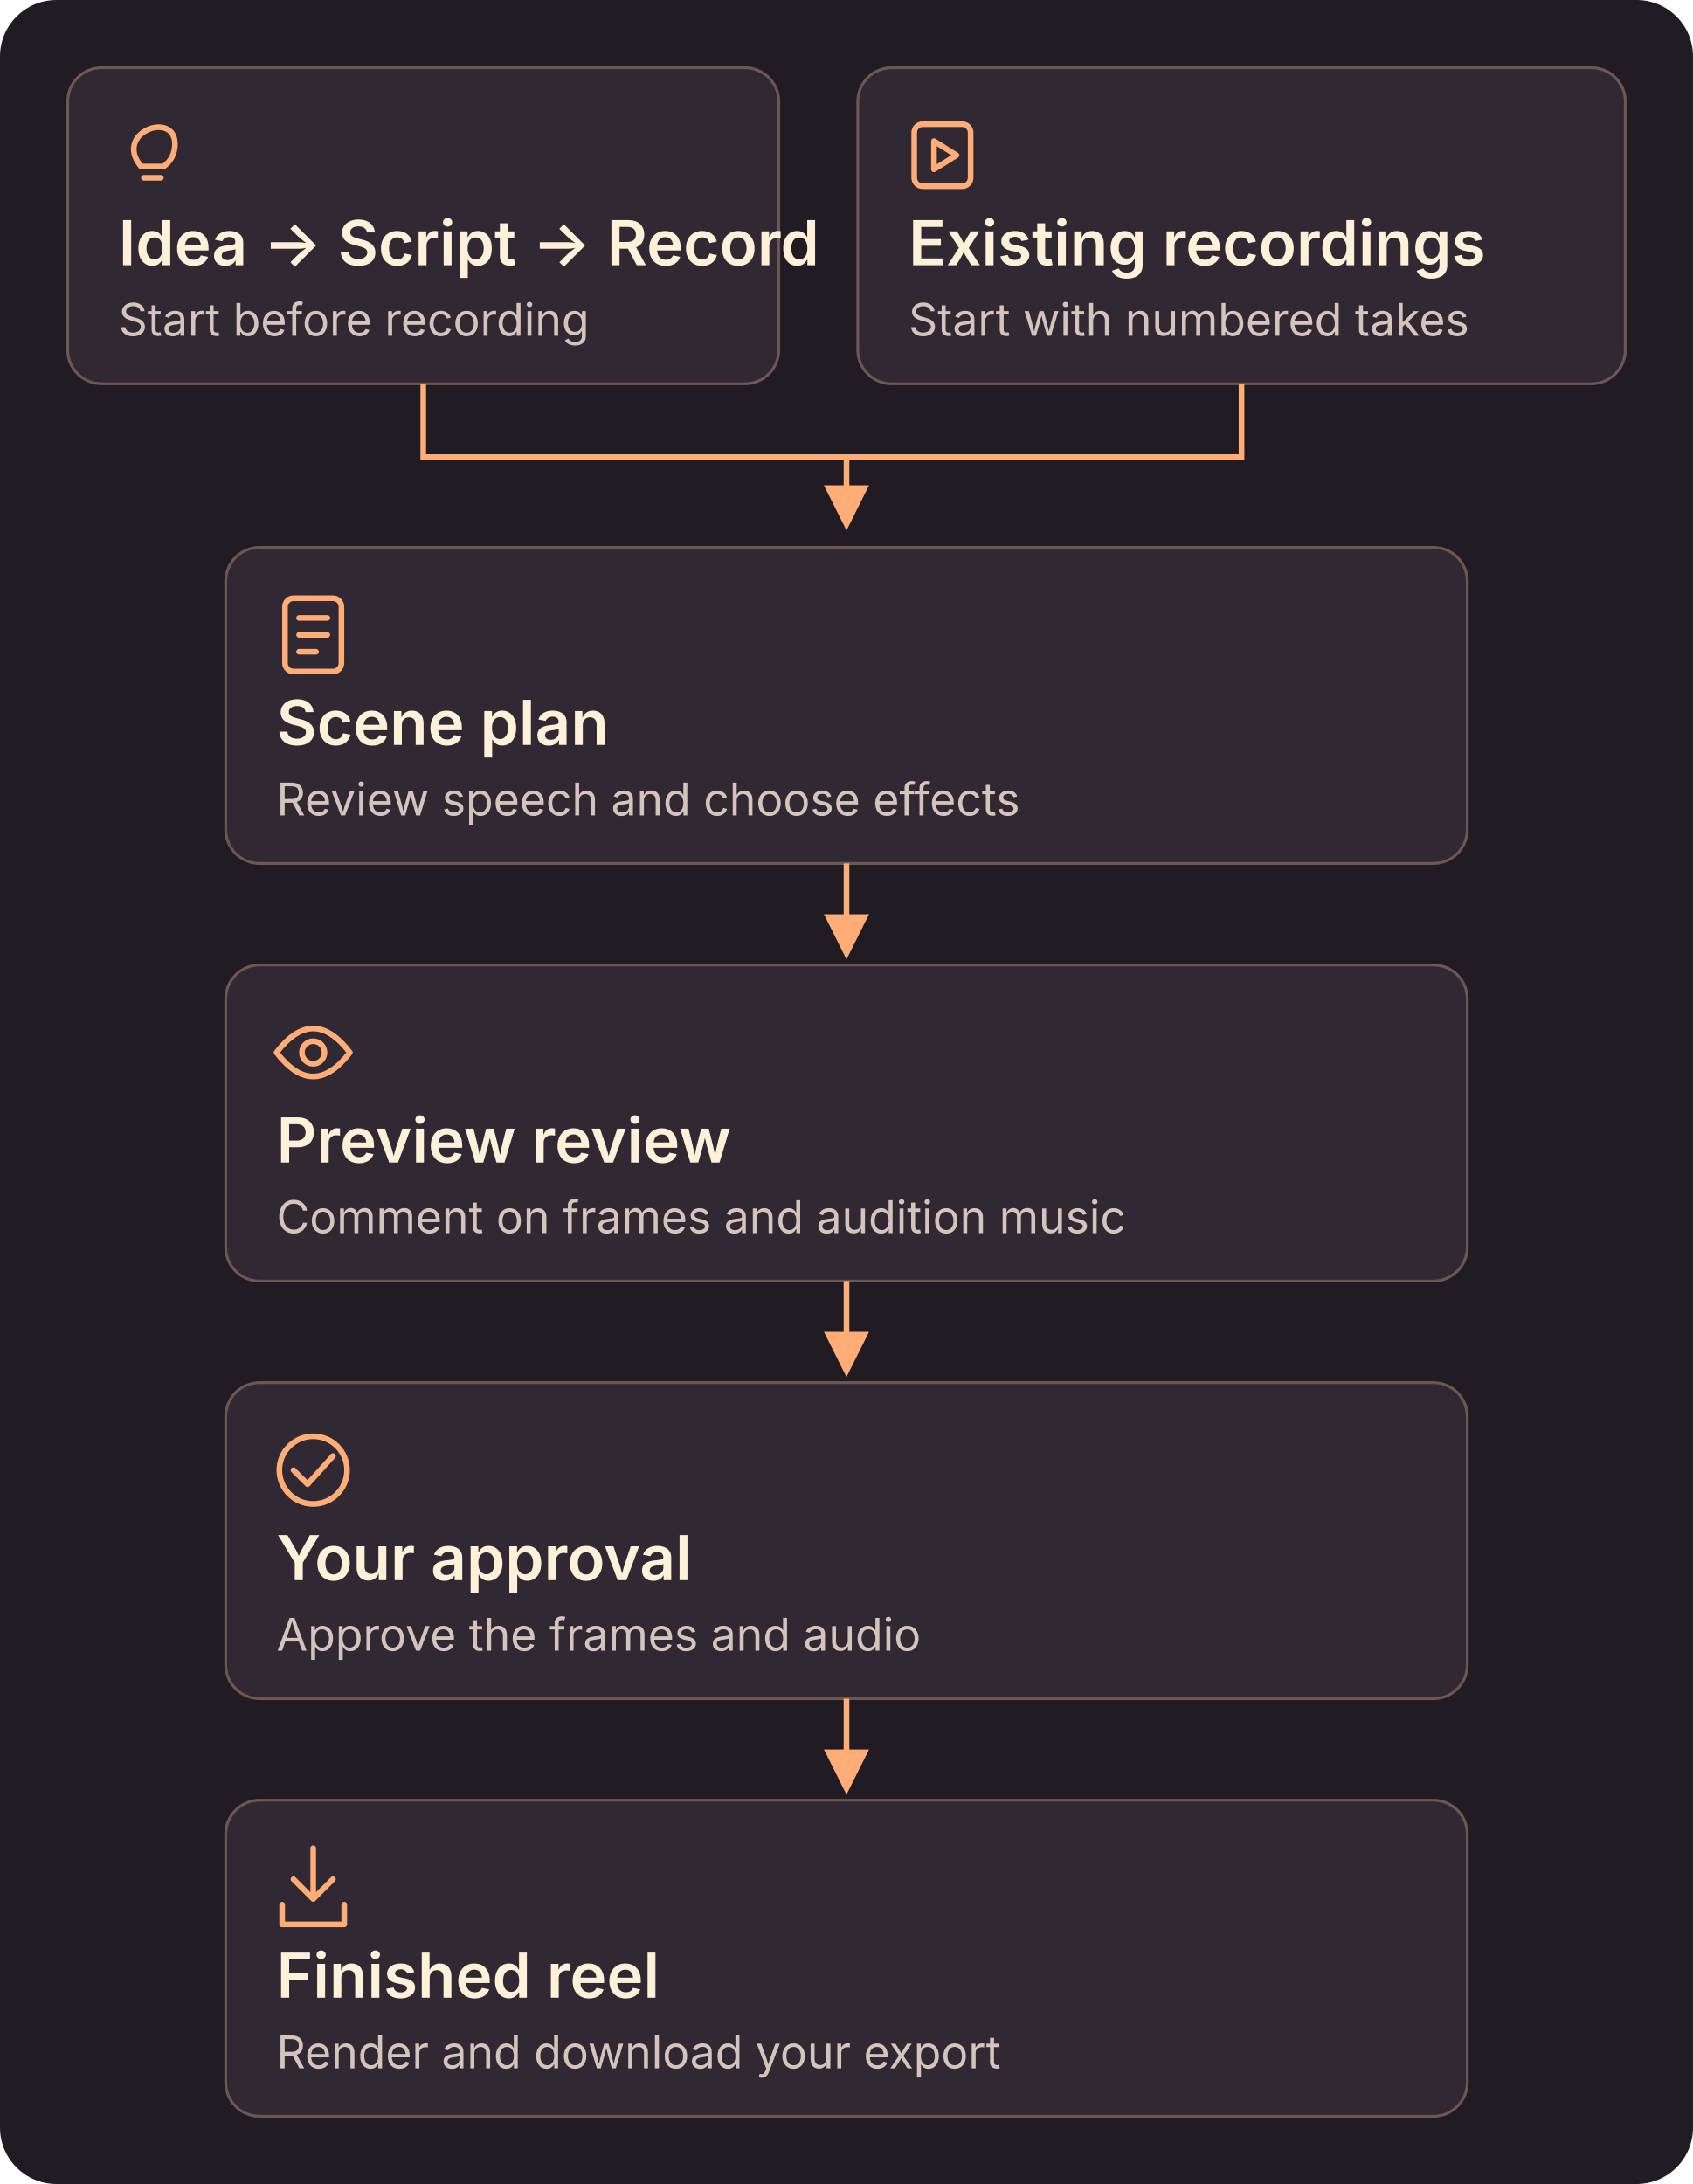
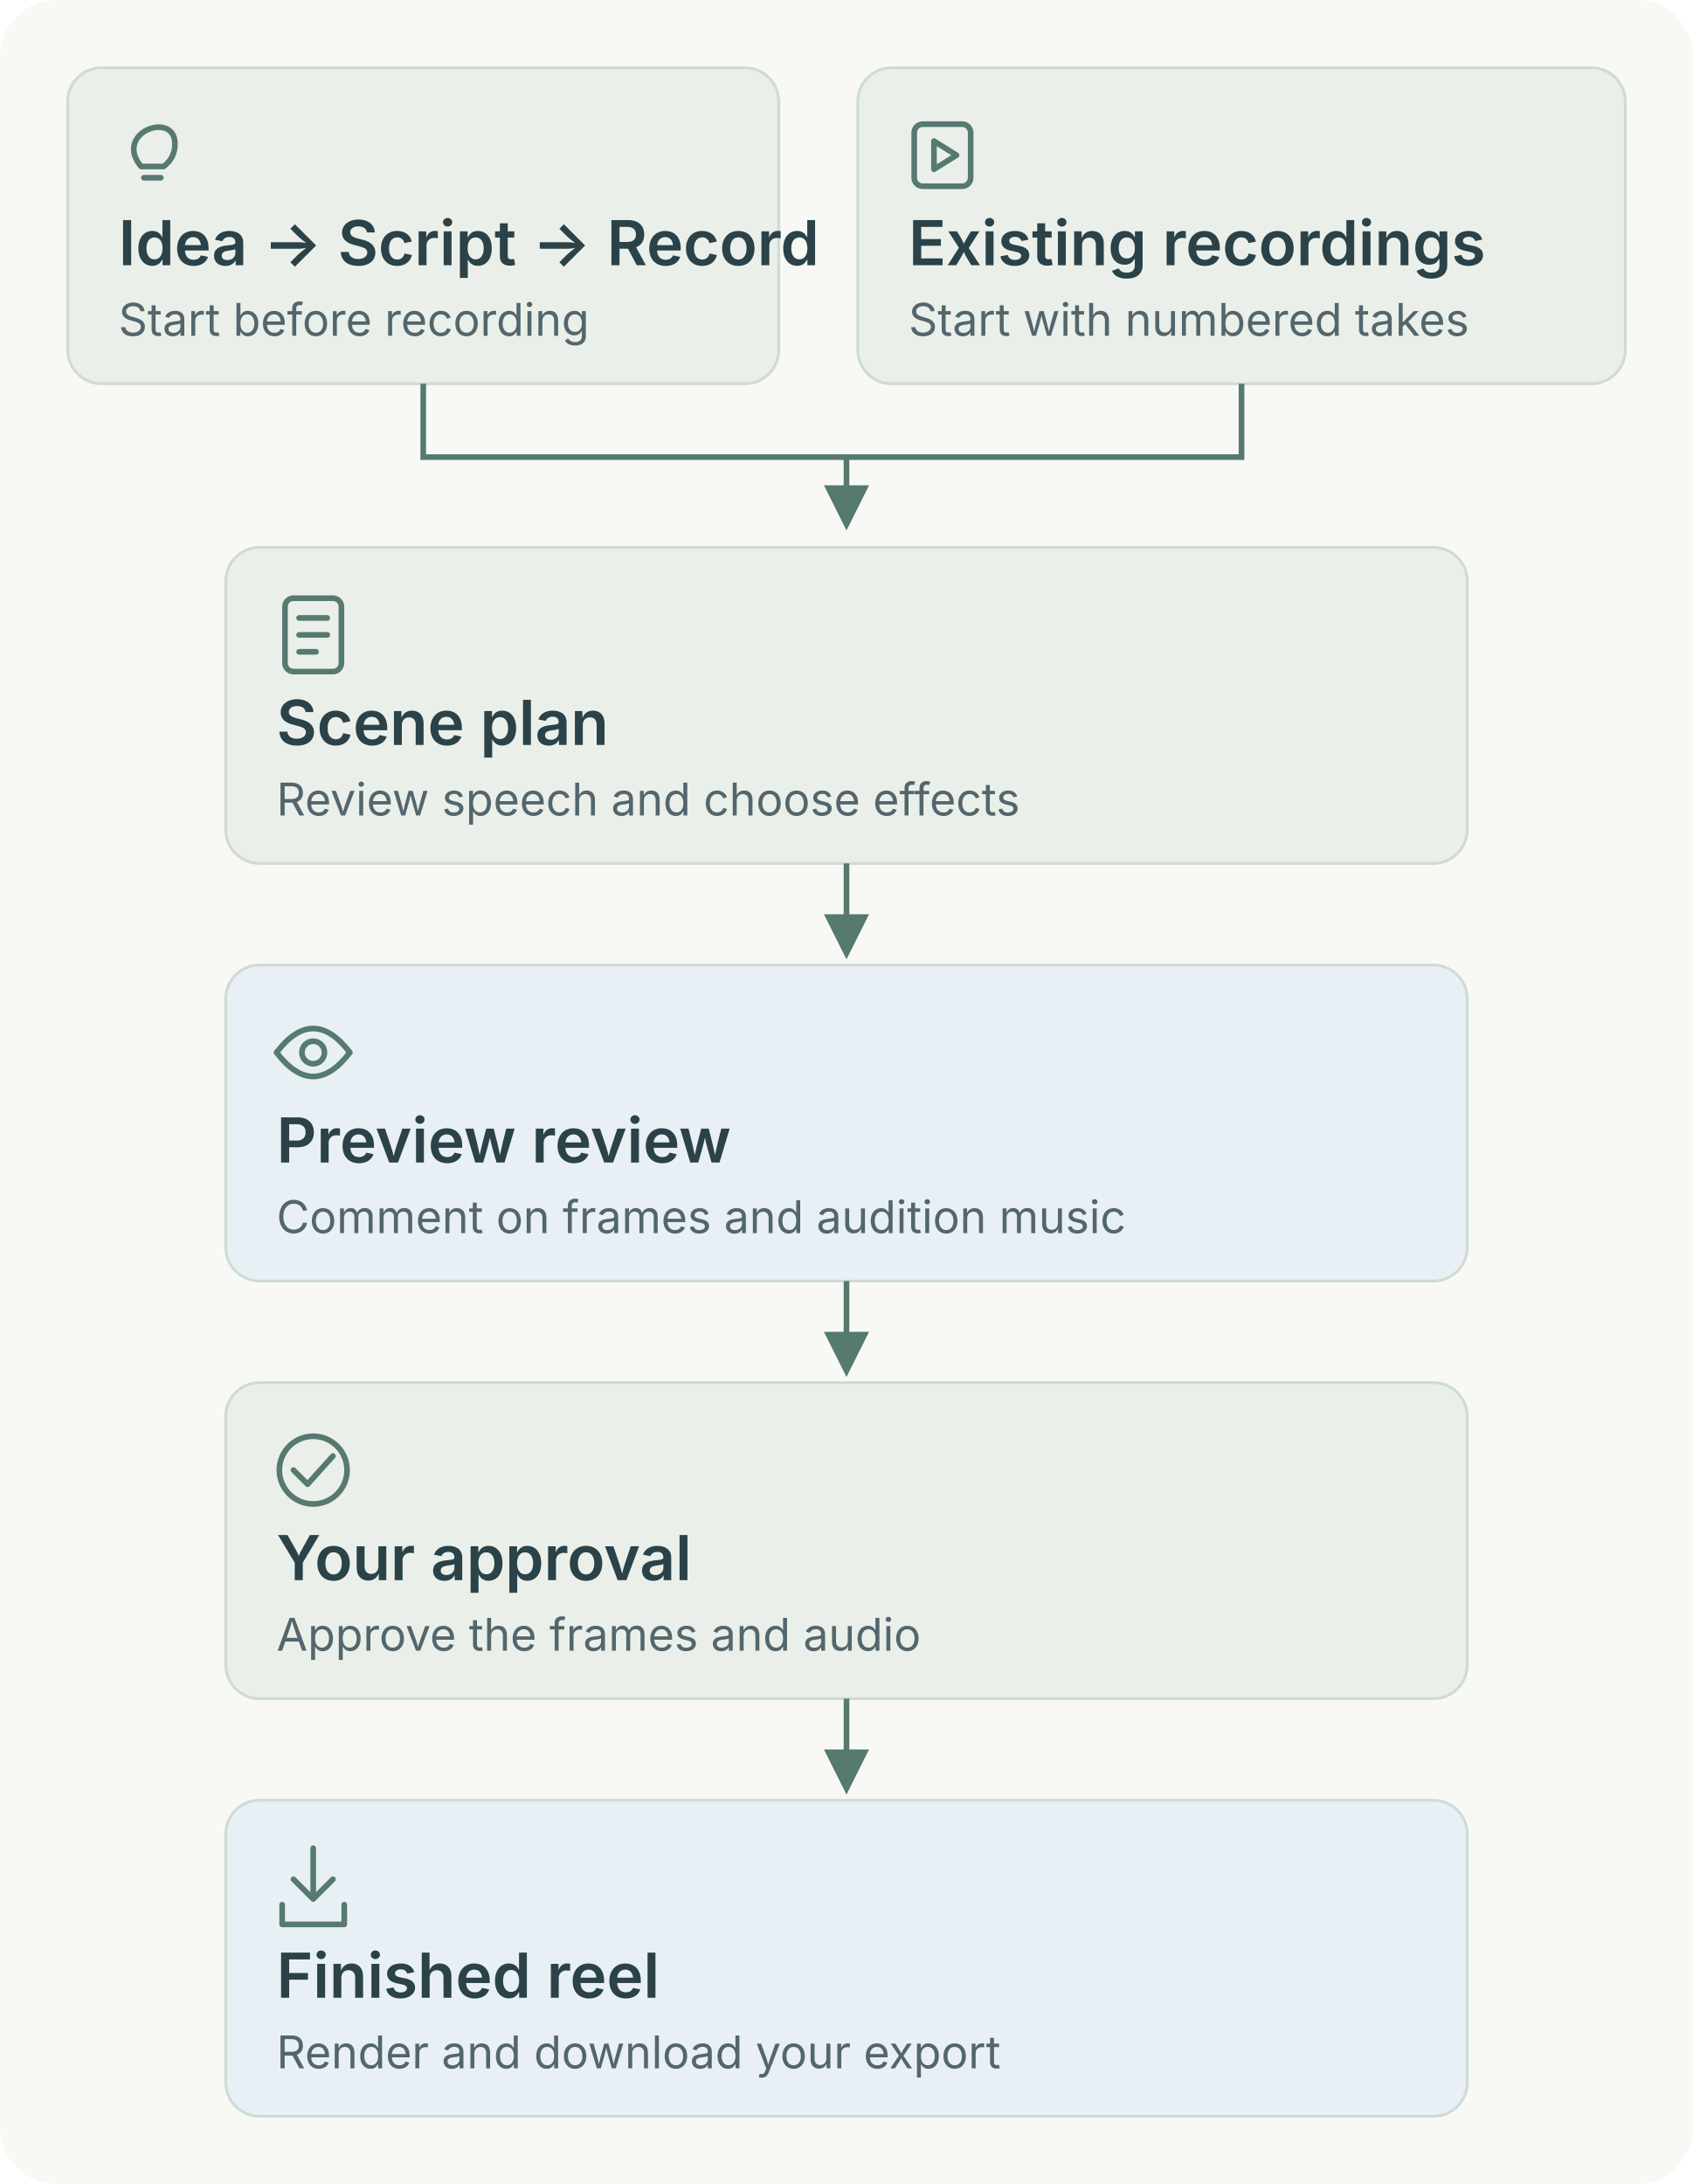
<svg xmlns="http://www.w3.org/2000/svg" width="600" height="774" viewBox="0 0 600 774" role="img">
-   <rect width="100%" height="100%" rx="20" fill="#211b24" />
+   <rect width="100%" height="100%" rx="20" fill="#f8f9f5" />
  <defs>
    <marker id="arrow" markerWidth="8" markerHeight="8" refX="6" refY="4" orient="auto">
-       <path d="M0 0L8 4L0 8" fill="#ffad76" />
+       <path d="M0 0L8 4L0 8" fill="#567970" />
    </marker>
  </defs>
  <g font-family="Inter,Arial,sans-serif">
-     <rect x="24" y="24" width="252" height="112" rx="12" fill="#302832" stroke="#6c5751" />
-     <g transform="translate(42 41)" fill="none" stroke="#ffad76" stroke-width="2" stroke-linejoin="round" stroke-linecap="round">
+     <rect x="24" y="24" width="252" height="112" rx="12" fill="#eaf0e9" stroke="#cfdbd5" />
+     <g transform="translate(42 41)" fill="none" stroke="#567970" stroke-width="2" stroke-linejoin="round" stroke-linecap="round">
      <path d="M8 18C-2 6 20-2 20 10Q20 15 16 18M8 18H16M9 22H15" />
    </g>
-     <text x="42" y="94" font-size="22" fill="#fff0da" font-weight="600">Idea → Script → Record</text>
-     <text x="42" y="119" font-size="16" fill="#d4c4bb" font-weight="400">Start before recording</text>
-     <rect x="304" y="24" width="272" height="112" rx="12" fill="#302832" stroke="#6c5751" />
-     <g transform="translate(322 41)" fill="none" stroke="#ffad76" stroke-width="2" stroke-linejoin="round" stroke-linecap="round">
+     <text x="42" y="94" font-size="22" fill="#2b4249" font-weight="600">Idea → Script → Record</text>
+     <text x="42" y="119" font-size="16" fill="#53666d" font-weight="400">Start before recording</text>
+     <rect x="304" y="24" width="272" height="112" rx="12" fill="#eaf0e9" stroke="#cfdbd5" />
+     <g transform="translate(322 41)" fill="none" stroke="#567970" stroke-width="2" stroke-linejoin="round" stroke-linecap="round">
      <rect x="2" y="3" width="20" height="22" rx="3" />
      <path d="M9 9L17 14L9 19Z" />
    </g>
-     <text x="322" y="94" font-size="22" fill="#fff0da" font-weight="600">Existing recordings</text>
-     <text x="322" y="119" font-size="16" fill="#d4c4bb" font-weight="400">Start with numbered takes</text>
-     <path d="M150 136V162H300M440 136V162H300V184" fill="none" stroke="#ffad76" stroke-width="2" marker-end="url(#arrow)" />
-     <rect x="80" y="194" width="440" height="112" rx="12" fill="#302832" stroke="#6c5751" />
-     <g transform="translate(98 211)" fill="none" stroke="#ffad76" stroke-width="2" stroke-linejoin="round" stroke-linecap="round">
+     <text x="322" y="94" font-size="22" fill="#2b4249" font-weight="600">Existing recordings</text>
+     <text x="322" y="119" font-size="16" fill="#53666d" font-weight="400">Start with numbered takes</text>
+     <path d="M150 136V162H300M440 136V162H300V184" fill="none" stroke="#567970" stroke-width="2" marker-end="url(#arrow)" />
+     <rect x="80" y="194" width="440" height="112" rx="12" fill="#eaf0e9" stroke="#cfdbd5" />
+     <g transform="translate(98 211)" fill="none" stroke="#567970" stroke-width="2" stroke-linejoin="round" stroke-linecap="round">
      <rect x="3" y="1" width="20" height="26" rx="3" />
      <path d="M8 8H18M8 14H18M8 20H14" />
    </g>
-     <text x="98" y="264" font-size="22" fill="#fff0da" font-weight="600">Scene plan</text>
-     <text x="98" y="289" font-size="16" fill="#d4c4bb" font-weight="400">Review speech and choose effects</text>
-     <path d="M300 306V336" fill="none" stroke="#ffad76" stroke-width="2" marker-end="url(#arrow)" />
-     <rect x="80" y="342" width="440" height="112" rx="12" fill="#302832" stroke="#6c5751" />
-     <g transform="translate(98 359)" fill="none" stroke="#ffad76" stroke-width="2" stroke-linejoin="round" stroke-linecap="round">
+     <text x="98" y="264" font-size="22" fill="#2b4249" font-weight="600">Scene plan</text>
+     <text x="98" y="289" font-size="16" fill="#53666d" font-weight="400">Review speech and choose effects</text>
+     <path d="M300 306V336" fill="none" stroke="#567970" stroke-width="2" marker-end="url(#arrow)" />
+     <rect x="80" y="342" width="440" height="112" rx="12" fill="#e8f0f5" stroke="#cfdbd5" />
+     <g transform="translate(98 359)" fill="none" stroke="#567970" stroke-width="2" stroke-linejoin="round" stroke-linecap="round">
      <path d="M0 14Q13-3 26 14Q13 31 0 14Z" />
      <circle cx="13" cy="14" r="4" />
    </g>
-     <text x="98" y="412" font-size="22" fill="#fff0da" font-weight="600">Preview review</text>
-     <text x="98" y="437" font-size="16" fill="#d4c4bb" font-weight="400">Comment on frames and audition music</text>
-     <path d="M300 454V484" fill="none" stroke="#ffad76" stroke-width="2" marker-end="url(#arrow)" />
-     <rect x="80" y="490" width="440" height="112" rx="12" fill="#302832" stroke="#6c5751" />
-     <g transform="translate(98 507)" fill="none" stroke="#ffad76" stroke-width="2" stroke-linejoin="round" stroke-linecap="round">
+     <text x="98" y="412" font-size="22" fill="#2b4249" font-weight="600">Preview review</text>
+     <text x="98" y="437" font-size="16" fill="#53666d" font-weight="400">Comment on frames and audition music</text>
+     <path d="M300 454V484" fill="none" stroke="#567970" stroke-width="2" marker-end="url(#arrow)" />
+     <rect x="80" y="490" width="440" height="112" rx="12" fill="#eaf0e9" stroke="#cfdbd5" />
+     <g transform="translate(98 507)" fill="none" stroke="#567970" stroke-width="2" stroke-linejoin="round" stroke-linecap="round">
      <circle cx="13" cy="14" r="12" />
      <path d="M6 14L11 19L20 9" />
    </g>
-     <text x="98" y="560" font-size="22" fill="#fff0da" font-weight="600">Your approval</text>
-     <text x="98" y="585" font-size="16" fill="#d4c4bb" font-weight="400">Approve the frames and audio</text>
-     <path d="M300 602V632" fill="none" stroke="#ffad76" stroke-width="2" marker-end="url(#arrow)" />
-     <rect x="80" y="638" width="440" height="112" rx="12" fill="#302832" stroke="#6c5751" />
-     <g transform="translate(98 655)" fill="none" stroke="#ffad76" stroke-width="2" stroke-linejoin="round" stroke-linecap="round">
+     <text x="98" y="560" font-size="22" fill="#2b4249" font-weight="600">Your approval</text>
+     <text x="98" y="585" font-size="16" fill="#53666d" font-weight="400">Approve the frames and audio</text>
+     <path d="M300 602V632" fill="none" stroke="#567970" stroke-width="2" marker-end="url(#arrow)" />
+     <rect x="80" y="638" width="440" height="112" rx="12" fill="#e8f0f5" stroke="#cfdbd5" />
+     <g transform="translate(98 655)" fill="none" stroke="#567970" stroke-width="2" stroke-linejoin="round" stroke-linecap="round">
      <path d="M13 0V18M6 11L13 18L20 11M2 20V27H24V20" />
    </g>
-     <text x="98" y="708" font-size="22" fill="#fff0da" font-weight="600">Finished reel</text>
-     <text x="98" y="733" font-size="16" fill="#d4c4bb" font-weight="400">Render and download your export</text>
+     <text x="98" y="708" font-size="22" fill="#2b4249" font-weight="600">Finished reel</text>
+     <text x="98" y="733" font-size="16" fill="#53666d" font-weight="400">Render and download your export</text>
  </g>
</svg>
